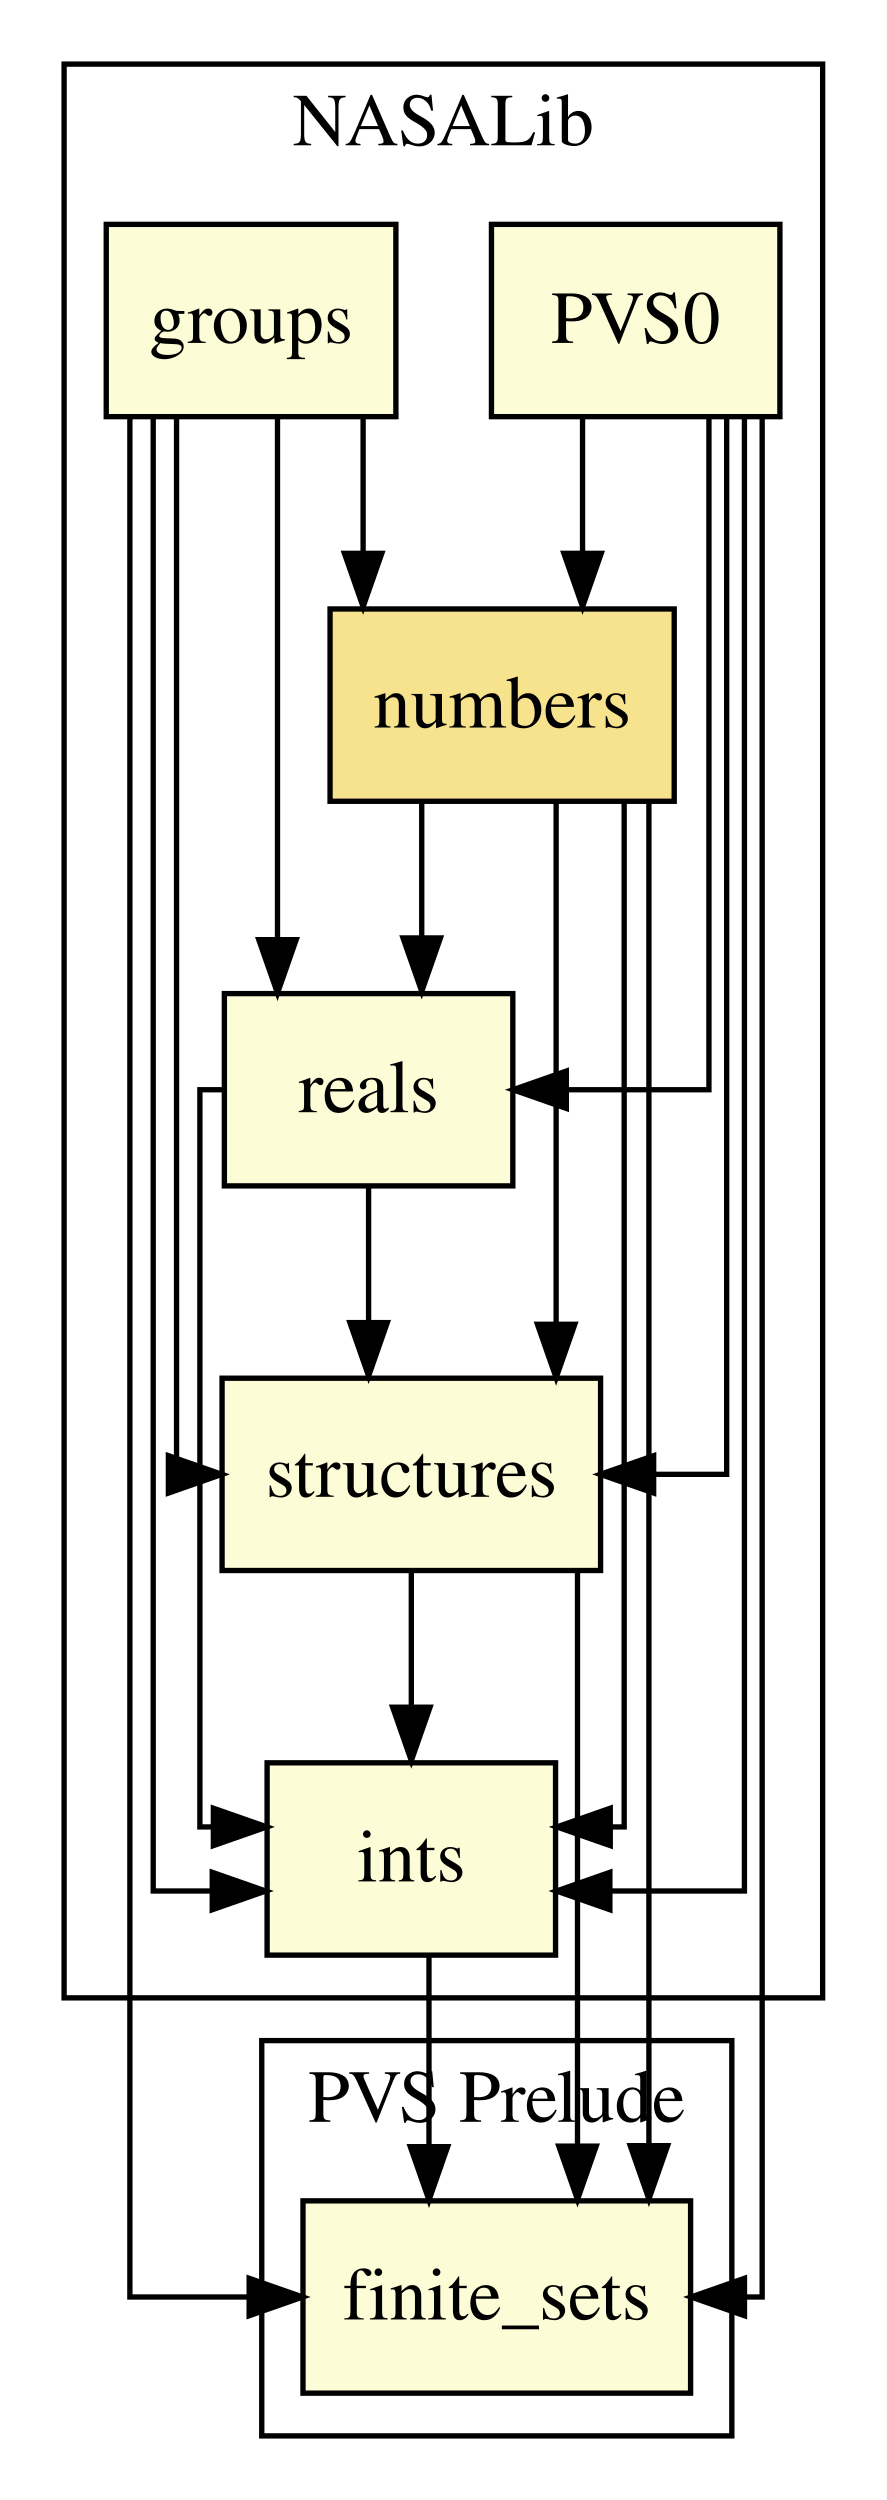
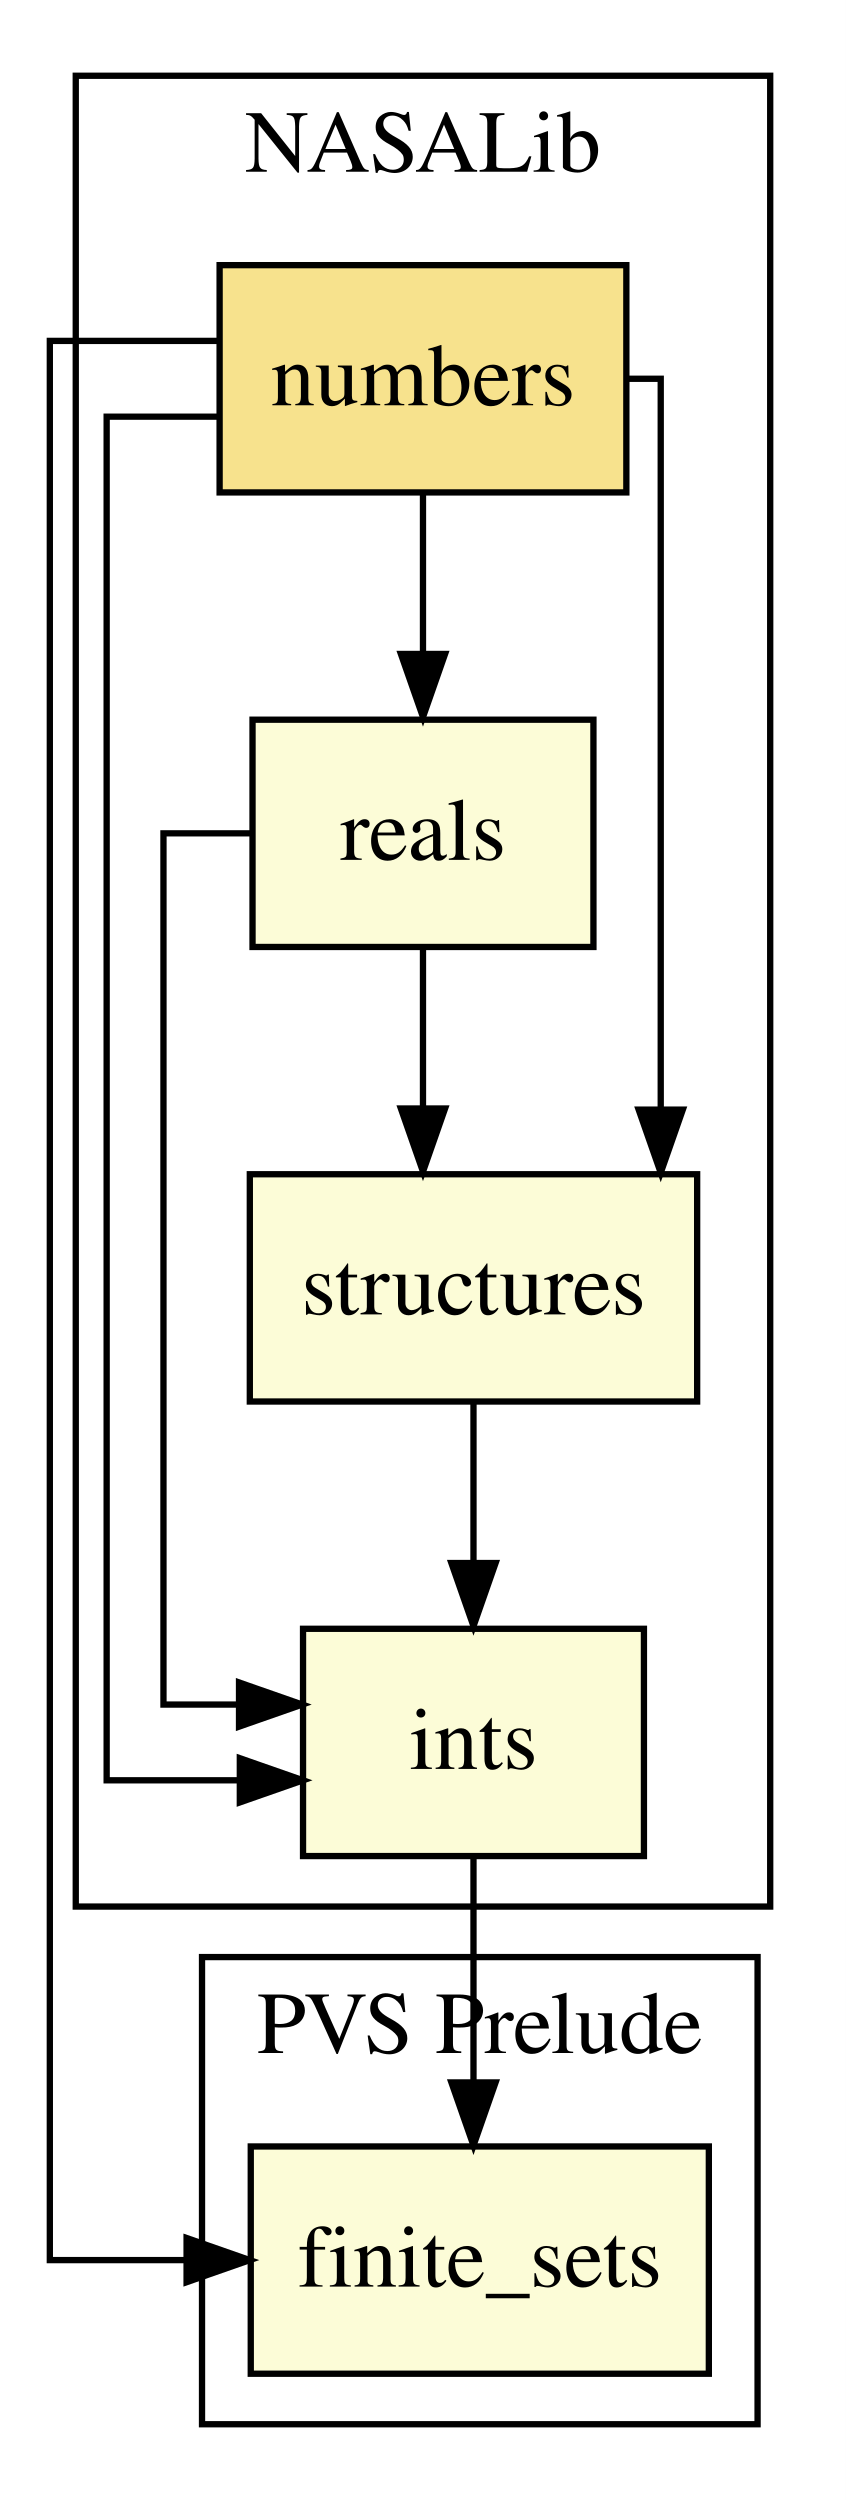
- <svg xmlns="http://www.w3.org/2000/svg" width="166pt" height="468pt" viewBox="0.00 0.00 166.00 468.00">
-   <g id="graph0" class="graph" transform="scale(1 1) rotate(0) translate(4 464)">
-     <polygon fill="#ffffff" stroke="transparent" points="-4,4 -4,-464 162,-464 162,4 -4,4" />
+ <svg xmlns="http://www.w3.org/2000/svg" width="134pt" height="396pt" viewBox="0.00 0.00 134.00 396.00">
+   <g id="graph0" class="graph" transform="scale(1 1) rotate(0) translate(4 392)">
+     <polygon fill="#ffffff" stroke="transparent" points="-4,4 -4,-392 130,-392 130,4 -4,4" />
    <g id="clust1" class="cluster">
-       <polygon fill="none" stroke="#000000" points="8,-90 8,-452 150,-452 150,-90 8,-90" />
-       <text text-anchor="middle" x="79" y="-436.8" font-family="Times,serif" font-size="14.00" fill="#000000">NASALib</text>
+       <polygon fill="none" stroke="#000000" points="8,-90 8,-380 118,-380 118,-90 8,-90" />
+       <text text-anchor="middle" x="63" y="-364.8" font-family="Times,serif" font-size="14.00" fill="#000000">NASALib</text>
    </g>
    <g id="clust2" class="cluster">
-       <polygon fill="none" stroke="#000000" points="45,-8 45,-82 133,-82 133,-8 45,-8" />
-       <text text-anchor="middle" x="89" y="-66.8" font-family="Times,serif" font-size="14.00" fill="#000000">PVS Prelude</text>
+       <polygon fill="none" stroke="#000000" points="28,-8 28,-82 116,-82 116,-8 28,-8" />
+       <text text-anchor="middle" x="72" y="-66.8" font-family="Times,serif" font-size="14.00" fill="#000000">PVS Prelude</text>
    </g>
    <g id="node1" class="node">
-       <polygon fill="#fcfcd7" stroke="#000000" points="142,-422 88,-422 88,-386 142,-386 142,-422" />
-       <text text-anchor="middle" x="115" y="-399.8" font-family="Times,serif" font-size="14.00" fill="#000000">PVS0</text>
+       <polygon fill="#fcfcd7" stroke="#000000" points="98,-134 44,-134 44,-98 98,-98 98,-134" />
+       <text text-anchor="middle" x="71" y="-111.8" font-family="Times,serif" font-size="14.00" fill="#000000">ints</text>
+     </g>
+     <g id="node5" class="node">
+       <polygon fill="#fcfcd7" stroke="#000000" points="108.28,-52 35.72,-52 35.72,-16 108.28,-16 108.28,-52" />
+       <text text-anchor="middle" x="72" y="-29.8" font-family="Times,serif" font-size="14.00" fill="#000000">finite_sets</text>
+     </g>
+     <g id="edge1" class="edge">
+       <path fill="none" stroke="#000000" d="M71,-97.802C71,-97.802 71,-62.148 71,-62.148" />
+       <polygon fill="#000000" stroke="#000000" points="74.5,-62.148 71,-52.148 67.5,-62.148 74.5,-62.148" />
+     </g>
+     <g id="node2" class="node">
+       <polygon fill="#f7e28d" stroke="#000000" points="95.214,-350 30.786,-350 30.786,-314 95.214,-314 95.214,-350" />
+       <text text-anchor="middle" x="63" y="-327.8" font-family="Times,serif" font-size="14.00" fill="#000000">numbers</text>
+     </g>
+     <g id="edge2" class="edge">
+       <path fill="none" stroke="#000000" d="M30.7,-326C21.004,-326 12.893,-326 12.893,-326 12.893,-326 12.893,-110 12.893,-110 12.893,-110 33.988,-110 33.988,-110" />
+       <polygon fill="#000000" stroke="#000000" points="33.988,-113.5 43.988,-110 33.988,-106.5 33.988,-113.5" />
    </g>
    <g id="node3" class="node">
-       <polygon fill="#fcfcd7" stroke="#000000" points="100,-134 46,-134 46,-98 100,-98 100,-134" />
-       <text text-anchor="middle" x="73" y="-111.8" font-family="Times,serif" font-size="14.00" fill="#000000">ints</text>
+       <polygon fill="#fcfcd7" stroke="#000000" points="90,-278 36,-278 36,-242 90,-242 90,-278" />
+       <text text-anchor="middle" x="63" y="-255.8" font-family="Times,serif" font-size="14.00" fill="#000000">reals</text>
    </g>
-     <g id="edge1" class="edge">
-       <path fill="none" stroke="#000000" d="M135.356,-385.609C135.356,-321.245 135.356,-110 135.356,-110 135.356,-110 110.169,-110 110.169,-110" />
-       <polygon fill="#000000" stroke="#000000" points="110.169,-106.5 100.169,-110 110.169,-113.5 110.169,-106.5" />
+     <g id="edge3" class="edge">
+       <path fill="none" stroke="#000000" d="M63,-313.831C63,-313.831 63,-288.413 63,-288.413" />
+       <polygon fill="#000000" stroke="#000000" points="66.5,-288.413 63,-278.413 59.5,-288.413 66.5,-288.413" />
    </g>
    <g id="node4" class="node">
-       <polygon fill="#f7e28d" stroke="#000000" points="122.214,-350 57.786,-350 57.786,-314 122.214,-314 122.214,-350" />
-       <text text-anchor="middle" x="90" y="-327.8" font-family="Times,serif" font-size="14.00" fill="#000000">numbers</text>
-     </g>
-     <g id="edge2" class="edge">
-       <path fill="none" stroke="#000000" d="M105.053,-385.831C105.053,-385.831 105.053,-360.413 105.053,-360.413" />
-       <polygon fill="#000000" stroke="#000000" points="108.554,-360.413 105.053,-350.413 101.554,-360.413 108.554,-360.413" />
-     </g>
-     <g id="node5" class="node">
-       <polygon fill="#fcfcd7" stroke="#000000" points="92,-278 38,-278 38,-242 92,-242 92,-278" />
-       <text text-anchor="middle" x="65" y="-255.8" font-family="Times,serif" font-size="14.00" fill="#000000">reals</text>
-     </g>
-     <g id="edge3" class="edge">
-       <path fill="none" stroke="#000000" d="M128.712,-385.762C128.712,-347.014 128.712,-260 128.712,-260 128.712,-260 102.019,-260 102.019,-260" />
-       <polygon fill="#000000" stroke="#000000" points="102.019,-256.5 92.019,-260 102.019,-263.5 102.019,-256.5" />
-     </g>
-     <g id="node6" class="node">
-       <polygon fill="#fcfcd7" stroke="#000000" points="108.429,-206 37.571,-206 37.571,-170 108.429,-170 108.429,-206" />
-       <text text-anchor="middle" x="73" y="-183.8" font-family="Times,serif" font-size="14.00" fill="#000000">structures</text>
+       <polygon fill="#fcfcd7" stroke="#000000" points="106.429,-206 35.571,-206 35.571,-170 106.429,-170 106.429,-206" />
+       <text text-anchor="middle" x="71" y="-183.8" font-family="Times,serif" font-size="14.00" fill="#000000">structures</text>
    </g>
    <g id="edge4" class="edge">
-       <path fill="none" stroke="#000000" d="M132.034,-385.955C132.034,-334.042 132.034,-188 132.034,-188 132.034,-188 118.363,-188 118.363,-188" />
-       <polygon fill="#000000" stroke="#000000" points="118.363,-184.5 108.363,-188 118.363,-191.5 118.363,-184.5" />
-     </g>
-     <g id="node7" class="node">
-       <polygon fill="#fcfcd7" stroke="#000000" points="125.28,-52 52.72,-52 52.72,-16 125.28,-16 125.28,-52" />
-       <text text-anchor="middle" x="89" y="-29.8" font-family="Times,serif" font-size="14.00" fill="#000000">finite_sets</text>
+       <path fill="none" stroke="#000000" d="M95.424,-332C98.592,-332 100.66,-332 100.66,-332 100.66,-332 100.66,-216.238 100.66,-216.238" />
+       <polygon fill="#000000" stroke="#000000" points="104.16,-216.238 100.66,-206.238 97.16,-216.238 104.16,-216.238" />
    </g>
    <g id="edge5" class="edge">
-       <path fill="none" stroke="#000000" d="M138.678,-385.904C138.678,-311.619 138.678,-34 138.678,-34 138.678,-34 135.365,-34 135.365,-34" />
-       <polygon fill="#000000" stroke="#000000" points="135.365,-30.5 125.365,-34 135.365,-37.5 135.365,-30.5" />
-     </g>
-     <g id="node2" class="node">
-       <polygon fill="#fcfcd7" stroke="#000000" points="70.111,-422 15.889,-422 15.889,-386 70.111,-386 70.111,-422" />
-       <text text-anchor="middle" x="43" y="-399.8" font-family="Times,serif" font-size="14.00" fill="#000000">groups</text>
+       <path fill="none" stroke="#000000" d="M30.68,-338C16.88,-338 3.893,-338 3.893,-338 3.893,-338 3.893,-34 3.893,-34 3.893,-34 25.554,-34 25.554,-34" />
+       <polygon fill="#000000" stroke="#000000" points="25.554,-37.5 35.554,-34 25.554,-30.5 25.554,-37.5" />
    </g>
    <g id="edge6" class="edge">
-       <path fill="none" stroke="#000000" d="M24.681,-385.609C24.681,-321.245 24.681,-110 24.681,-110 24.681,-110 35.734,-110 35.734,-110" />
-       <polygon fill="#000000" stroke="#000000" points="35.734,-113.5 45.734,-110 35.734,-106.5 35.734,-113.5" />
+       <path fill="none" stroke="#000000" d="M35.81,-260C28.166,-260 21.893,-260 21.893,-260 21.893,-260 21.893,-122 21.893,-122 21.893,-122 33.861,-122 33.861,-122" />
+       <polygon fill="#000000" stroke="#000000" points="33.861,-125.5 43.861,-122 33.861,-118.5 33.861,-125.5" />
    </g>
    <g id="edge7" class="edge">
-       <path fill="none" stroke="#000000" d="M63.974,-385.831C63.974,-385.831 63.974,-360.413 63.974,-360.413" />
-       <polygon fill="#000000" stroke="#000000" points="67.474,-360.413 63.974,-350.413 60.474,-360.413 67.474,-360.413" />
+       <path fill="none" stroke="#000000" d="M63,-241.831C63,-241.831 63,-216.413 63,-216.413" />
+       <polygon fill="#000000" stroke="#000000" points="66.5,-216.413 63,-206.413 59.5,-216.413 66.5,-216.413" />
    </g>
    <g id="edge8" class="edge">
-       <path fill="none" stroke="#000000" d="M47.947,-385.762C47.947,-385.762 47.947,-288.09 47.947,-288.09" />
-       <polygon fill="#000000" stroke="#000000" points="51.447,-288.09 47.947,-278.09 44.447,-288.09 51.447,-288.09" />
-     </g>
-     <g id="edge9" class="edge">
-       <path fill="none" stroke="#000000" d="M29.05,-385.955C29.05,-334.042 29.05,-188 29.05,-188 29.05,-188 29.897,-188 29.897,-188" />
-       <polygon fill="#000000" stroke="#000000" points="27.524,-191.5 37.524,-188 27.524,-184.5 27.524,-191.5" />
-     </g>
-     <g id="edge10" class="edge">
-       <path fill="none" stroke="#000000" d="M20.313,-385.904C20.313,-311.619 20.313,-34 20.313,-34 20.313,-34 42.645,-34 42.645,-34" />
-       <polygon fill="#000000" stroke="#000000" points="42.645,-37.5 52.645,-34 42.645,-30.5 42.645,-37.5" />
-     </g>
-     <g id="edge11" class="edge">
-       <path fill="none" stroke="#000000" d="M76.305,-97.802C76.305,-97.802 76.305,-62.148 76.305,-62.148" />
-       <polygon fill="#000000" stroke="#000000" points="79.805,-62.148 76.305,-52.148 72.805,-62.148 79.805,-62.148" />
-     </g>
-     <g id="edge12" class="edge">
-       <path fill="none" stroke="#000000" d="M112.845,-313.731C112.845,-262.639 112.845,-122 112.845,-122 112.845,-122 110.238,-122 110.238,-122" />
-       <polygon fill="#000000" stroke="#000000" points="110.238,-118.5 100.238,-122 110.238,-125.5 110.238,-118.5" />
-     </g>
-     <g id="edge13" class="edge">
-       <path fill="none" stroke="#000000" d="M74.947,-313.831C74.947,-313.831 74.947,-288.413 74.947,-288.413" />
-       <polygon fill="#000000" stroke="#000000" points="78.447,-288.413 74.947,-278.413 71.447,-288.413 78.447,-288.413" />
-     </g>
-     <g id="edge14" class="edge">
-       <path fill="none" stroke="#000000" d="M100.107,-313.762C100.107,-313.762 100.107,-216.09 100.107,-216.09" />
-       <polygon fill="#000000" stroke="#000000" points="103.607,-216.09 100.107,-206.09 96.607,-216.09 103.607,-216.09" />
-     </g>
-     <g id="edge15" class="edge">
-       <path fill="none" stroke="#000000" d="M117.476,-313.807C117.476,-313.807 117.476,-62.333 117.476,-62.333" />
-       <polygon fill="#000000" stroke="#000000" points="120.976,-62.333 117.476,-52.333 113.976,-62.333 120.976,-62.333" />
-     </g>
-     <g id="edge16" class="edge">
-       <path fill="none" stroke="#000000" d="M37.809,-260C35.153,-260 33.418,-260 33.418,-260 33.418,-260 33.418,-122 33.418,-122 33.418,-122 35.942,-122 35.942,-122" />
-       <polygon fill="#000000" stroke="#000000" points="35.942,-125.5 45.942,-122 35.942,-118.5 35.942,-125.5" />
-     </g>
-     <g id="edge17" class="edge">
-       <path fill="none" stroke="#000000" d="M65,-241.831C65,-241.831 65,-216.413 65,-216.413" />
-       <polygon fill="#000000" stroke="#000000" points="68.5,-216.413 65,-206.413 61.5,-216.413 68.5,-216.413" />
-     </g>
-     <g id="edge18" class="edge">
-       <path fill="none" stroke="#000000" d="M73,-169.831C73,-169.831 73,-144.413 73,-144.413" />
-       <polygon fill="#000000" stroke="#000000" points="76.5,-144.413 73,-134.413 69.5,-144.413 76.5,-144.413" />
-     </g>
-     <g id="edge19" class="edge">
-       <path fill="none" stroke="#000000" d="M104.107,-169.729C104.107,-169.729 104.107,-62.247 104.107,-62.247" />
-       <polygon fill="#000000" stroke="#000000" points="107.607,-62.247 104.107,-52.247 100.607,-62.247 107.607,-62.247" />
+       <path fill="none" stroke="#000000" d="M71,-169.831C71,-169.831 71,-144.413 71,-144.413" />
+       <polygon fill="#000000" stroke="#000000" points="74.5,-144.413 71,-134.413 67.5,-144.413 74.5,-144.413" />
    </g>
  </g>
</svg>
